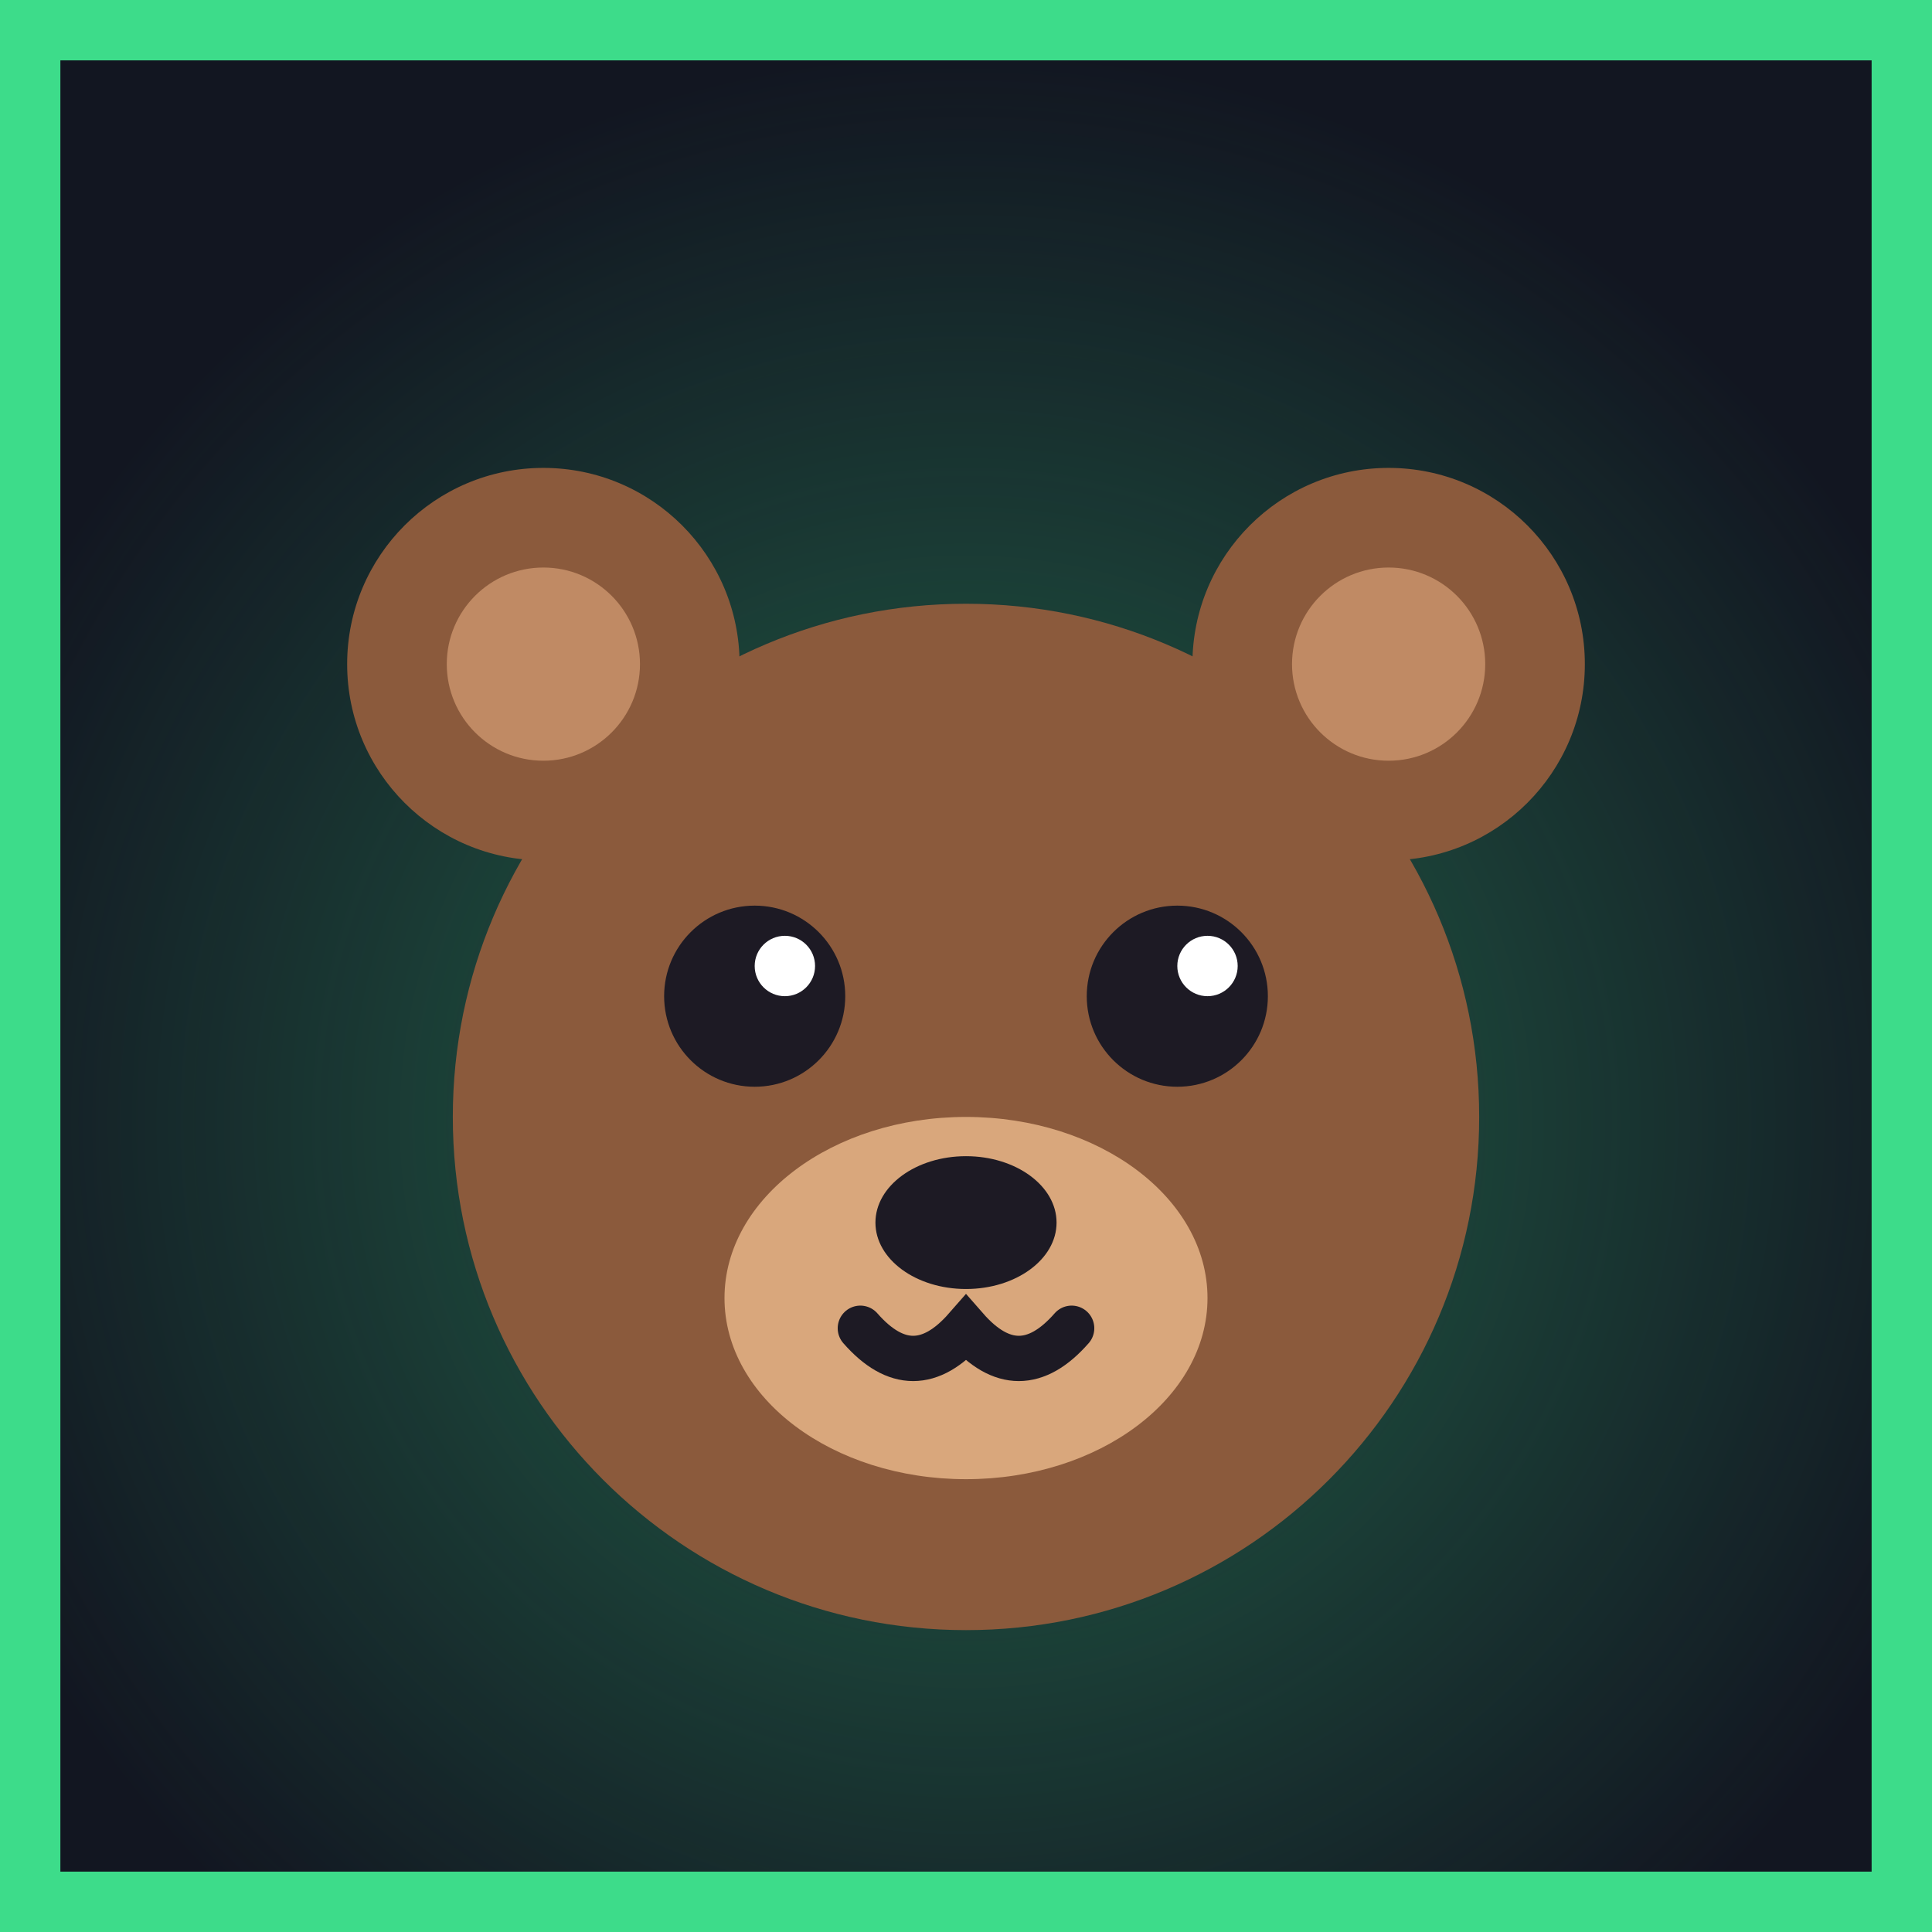
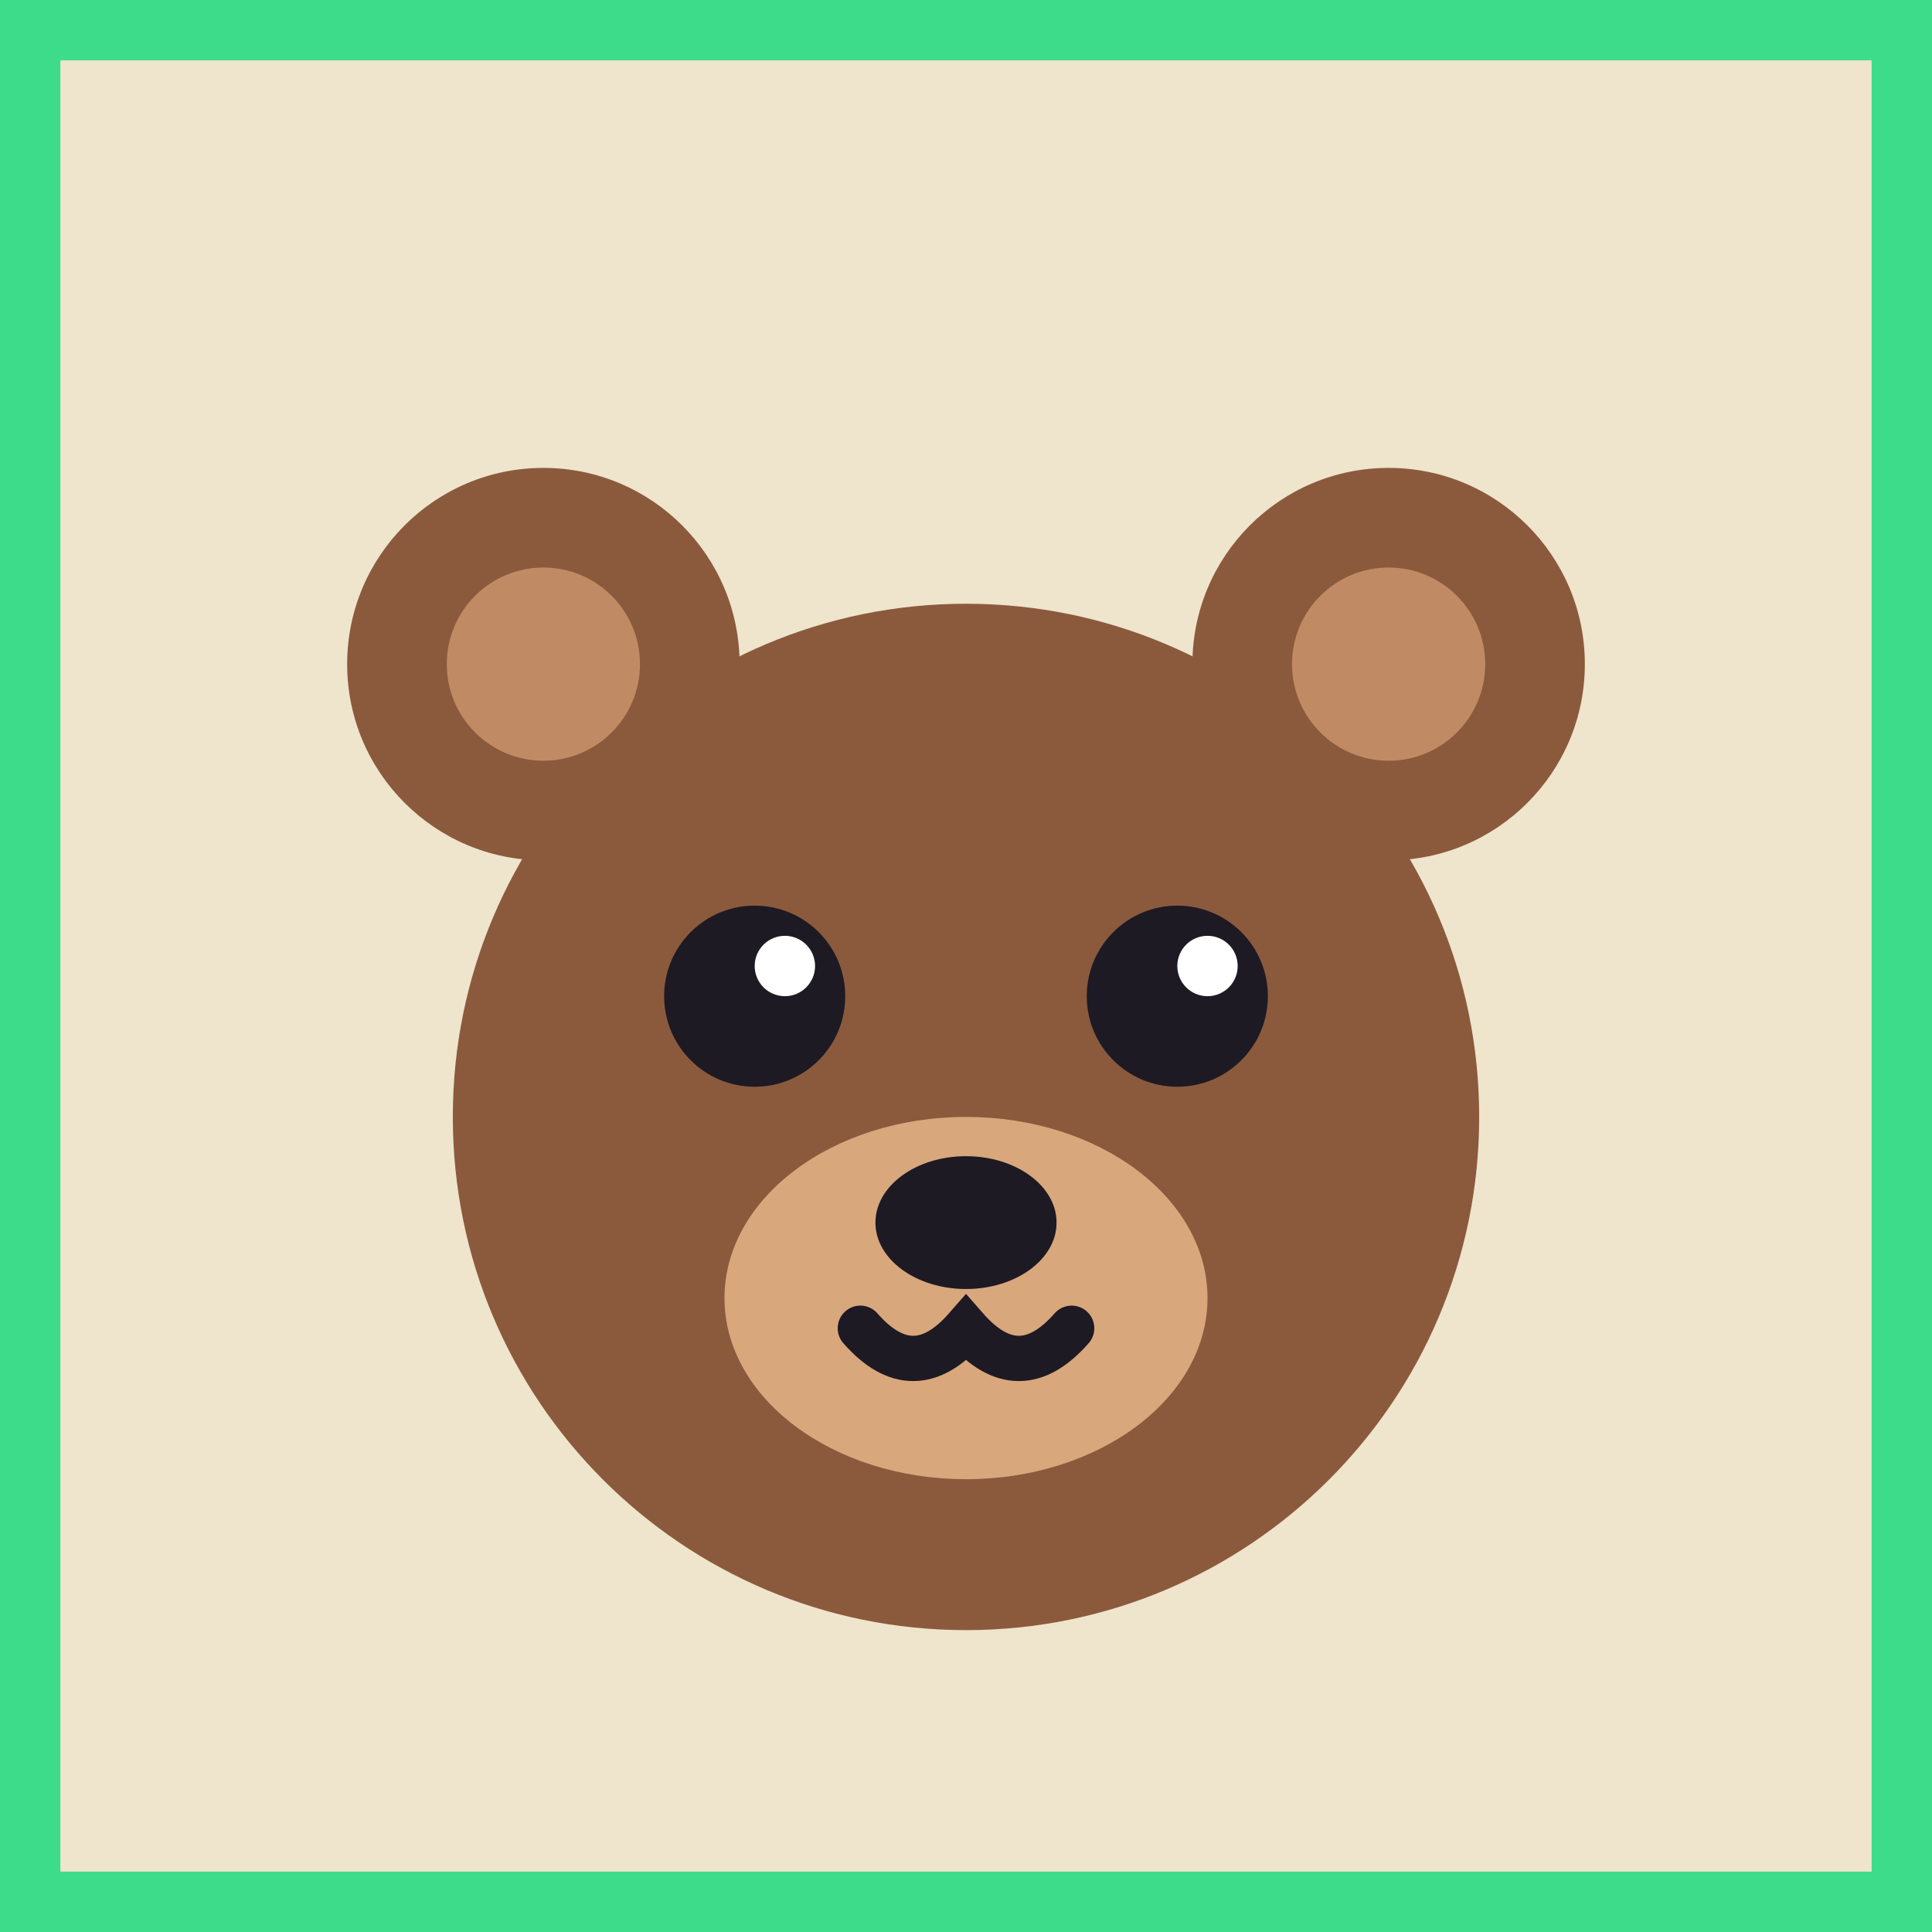
<svg xmlns="http://www.w3.org/2000/svg" viewBox="0 0 64 64">
-   <defs>
-     <radialGradient id="halo" cx="50%" cy="58%" r="55%">
-       <stop offset="0" stop-color="#3ddc8a" stop-opacity="0.4" />
-       <stop offset="1" stop-color="#3ddc8a" stop-opacity="0" />
-     </radialGradient>
-   </defs>
-   <rect width="64" height="64" fill="#121621" />
-   <rect width="64" height="64" fill="url(#halo)" />
+   <rect width="64" height="64" fill="#efe4cc" />
  <circle cx="18" cy="22" r="6.5" fill="#8b5a3c" />
  <circle cx="46" cy="22" r="6.5" fill="#8b5a3c" />
  <circle cx="18" cy="22" r="3.2" fill="#c08a64" />
  <circle cx="46" cy="22" r="3.2" fill="#c08a64" />
  <circle cx="32" cy="37" r="17" fill="#8b5a3c" />
  <ellipse cx="32" cy="43" rx="8" ry="6" fill="#d9a77c" />
  <circle cx="25" cy="33" r="3" fill="#1d1a24" />
  <circle cx="26" cy="32" r="1" fill="#fff" />
  <circle cx="39" cy="33" r="3" fill="#1d1a24" />
  <circle cx="40" cy="32" r="1" fill="#fff" />
  <ellipse cx="32" cy="40.5" rx="3" ry="2.2" fill="#1d1a24" />
  <path d="M28.5 44q1.75 2 3.5 0q1.75 2 3.5 0" fill="none" stroke="#1d1a24" stroke-width="1.5" stroke-linecap="round" />
  <rect x="1" y="1" width="62" height="62" fill="none" stroke="#3ddc8a" stroke-width="2" />
</svg>
